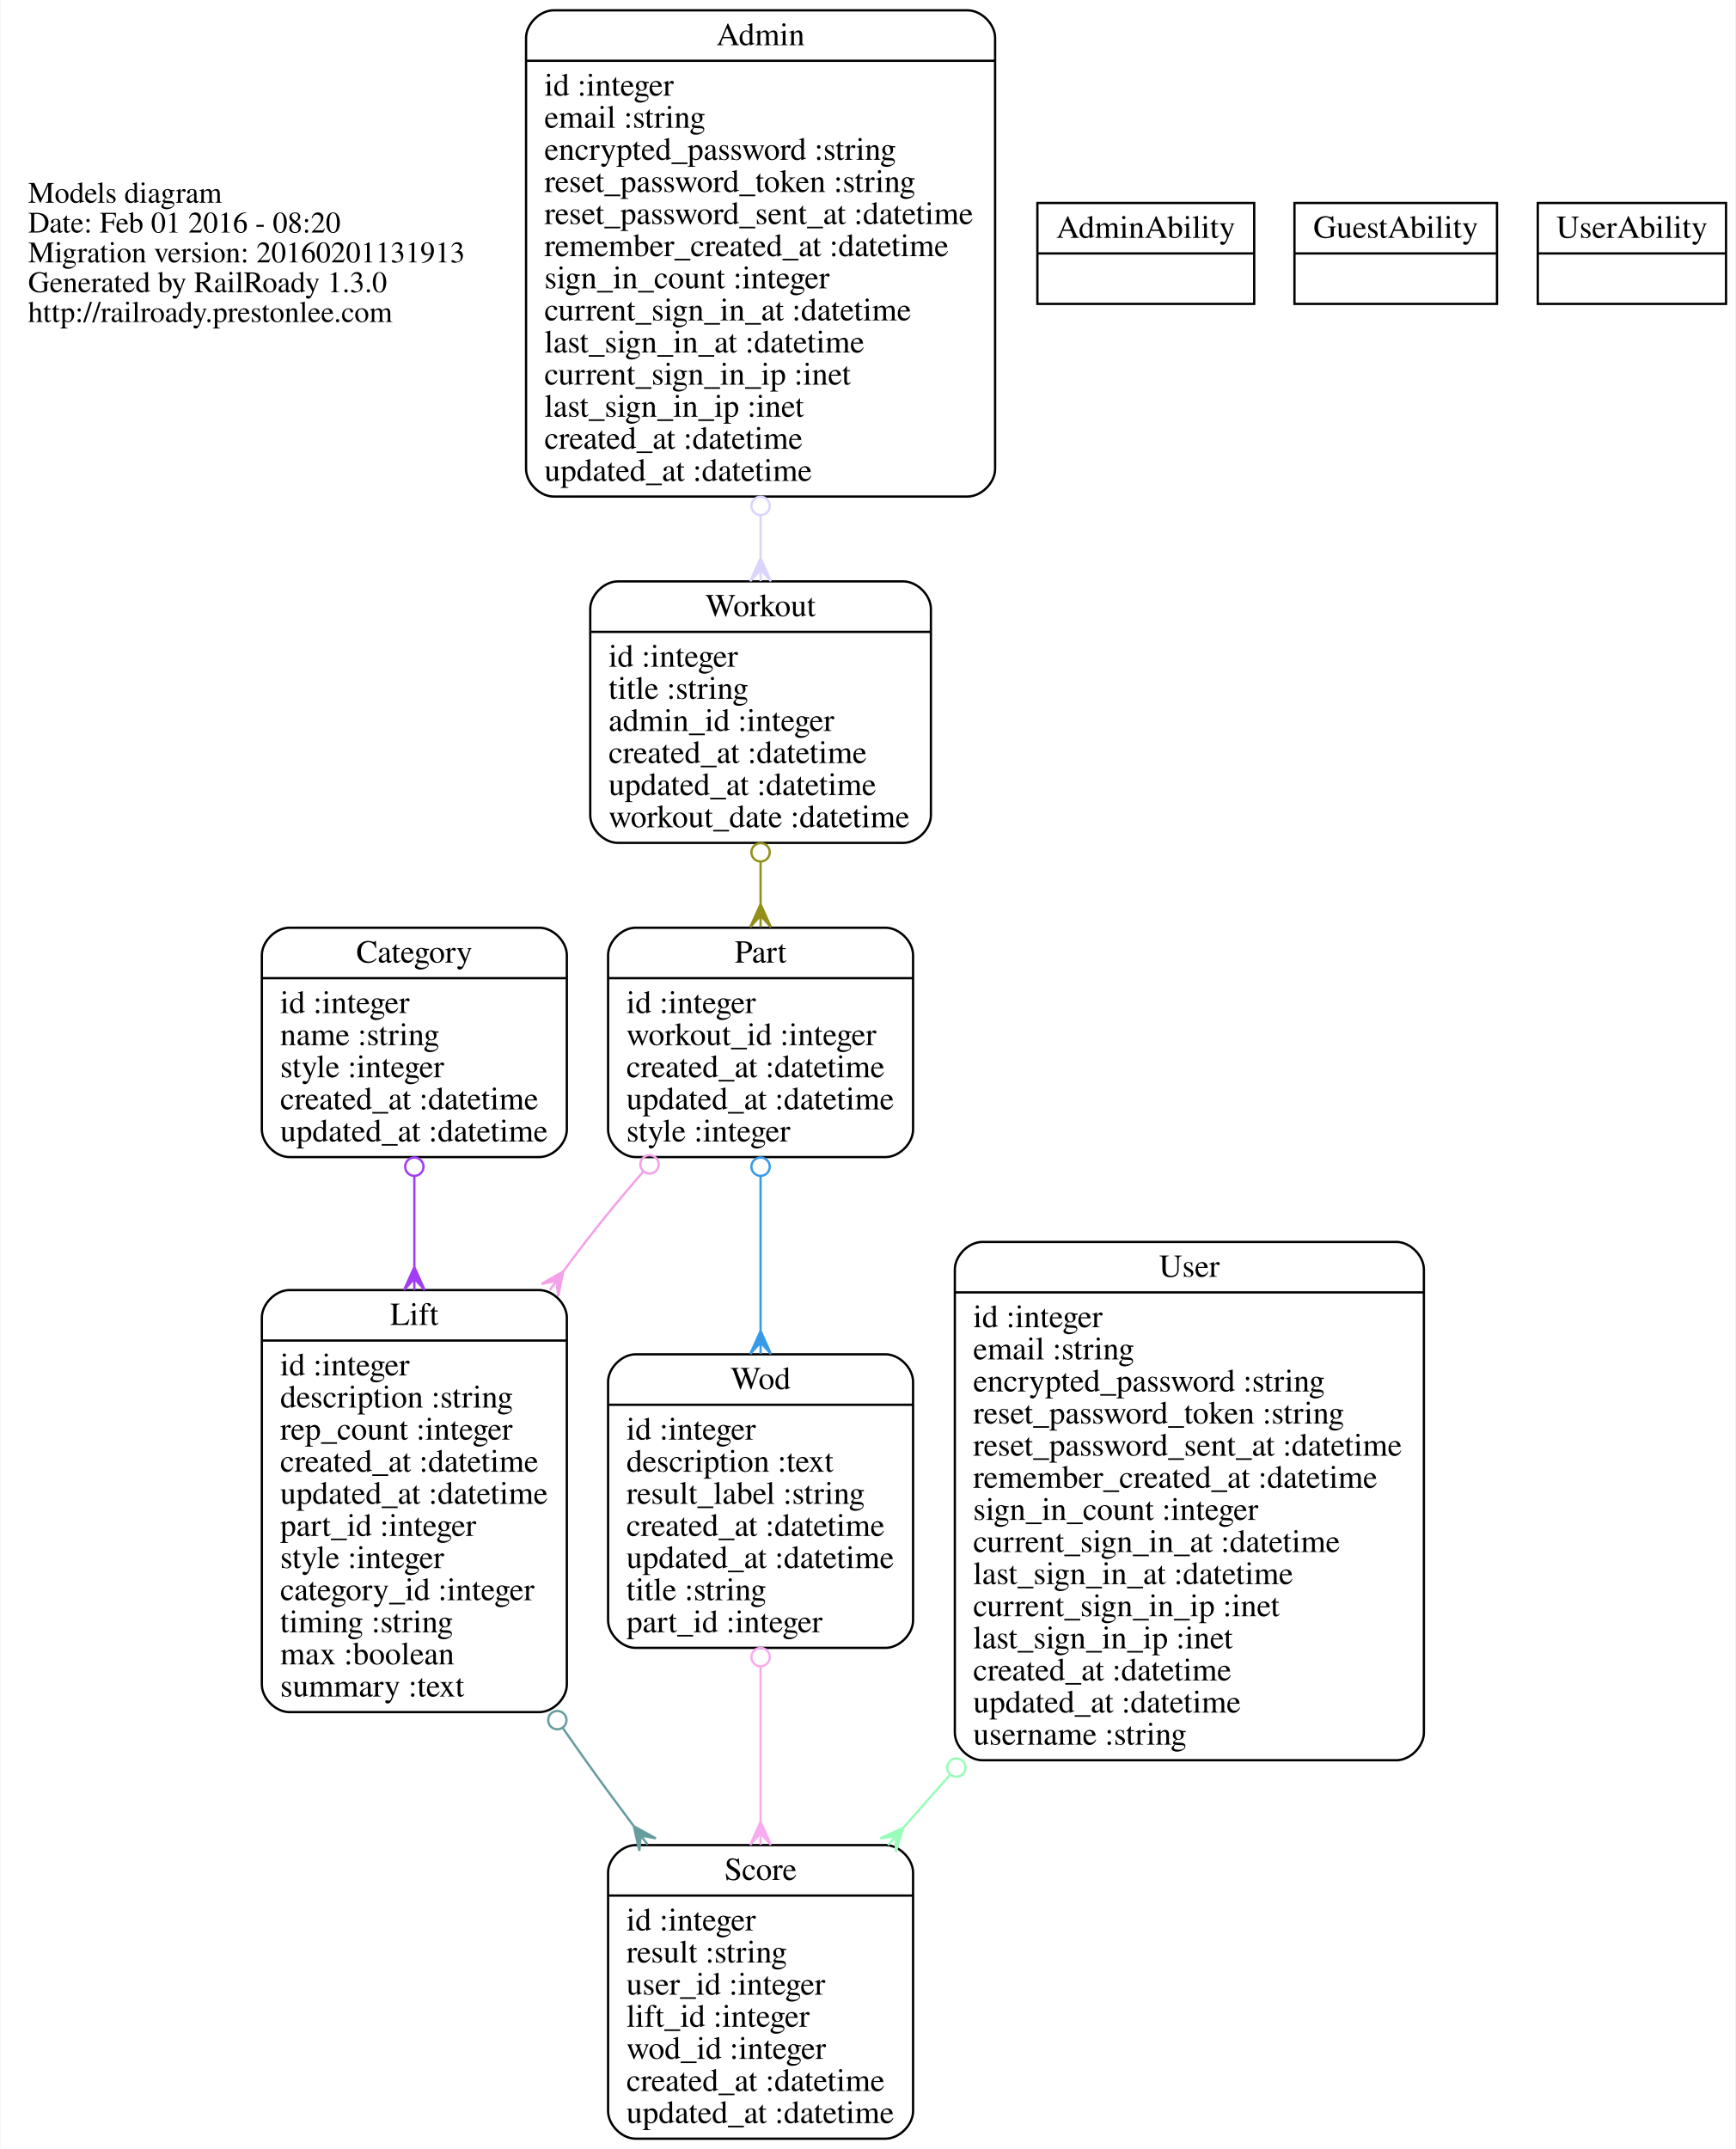
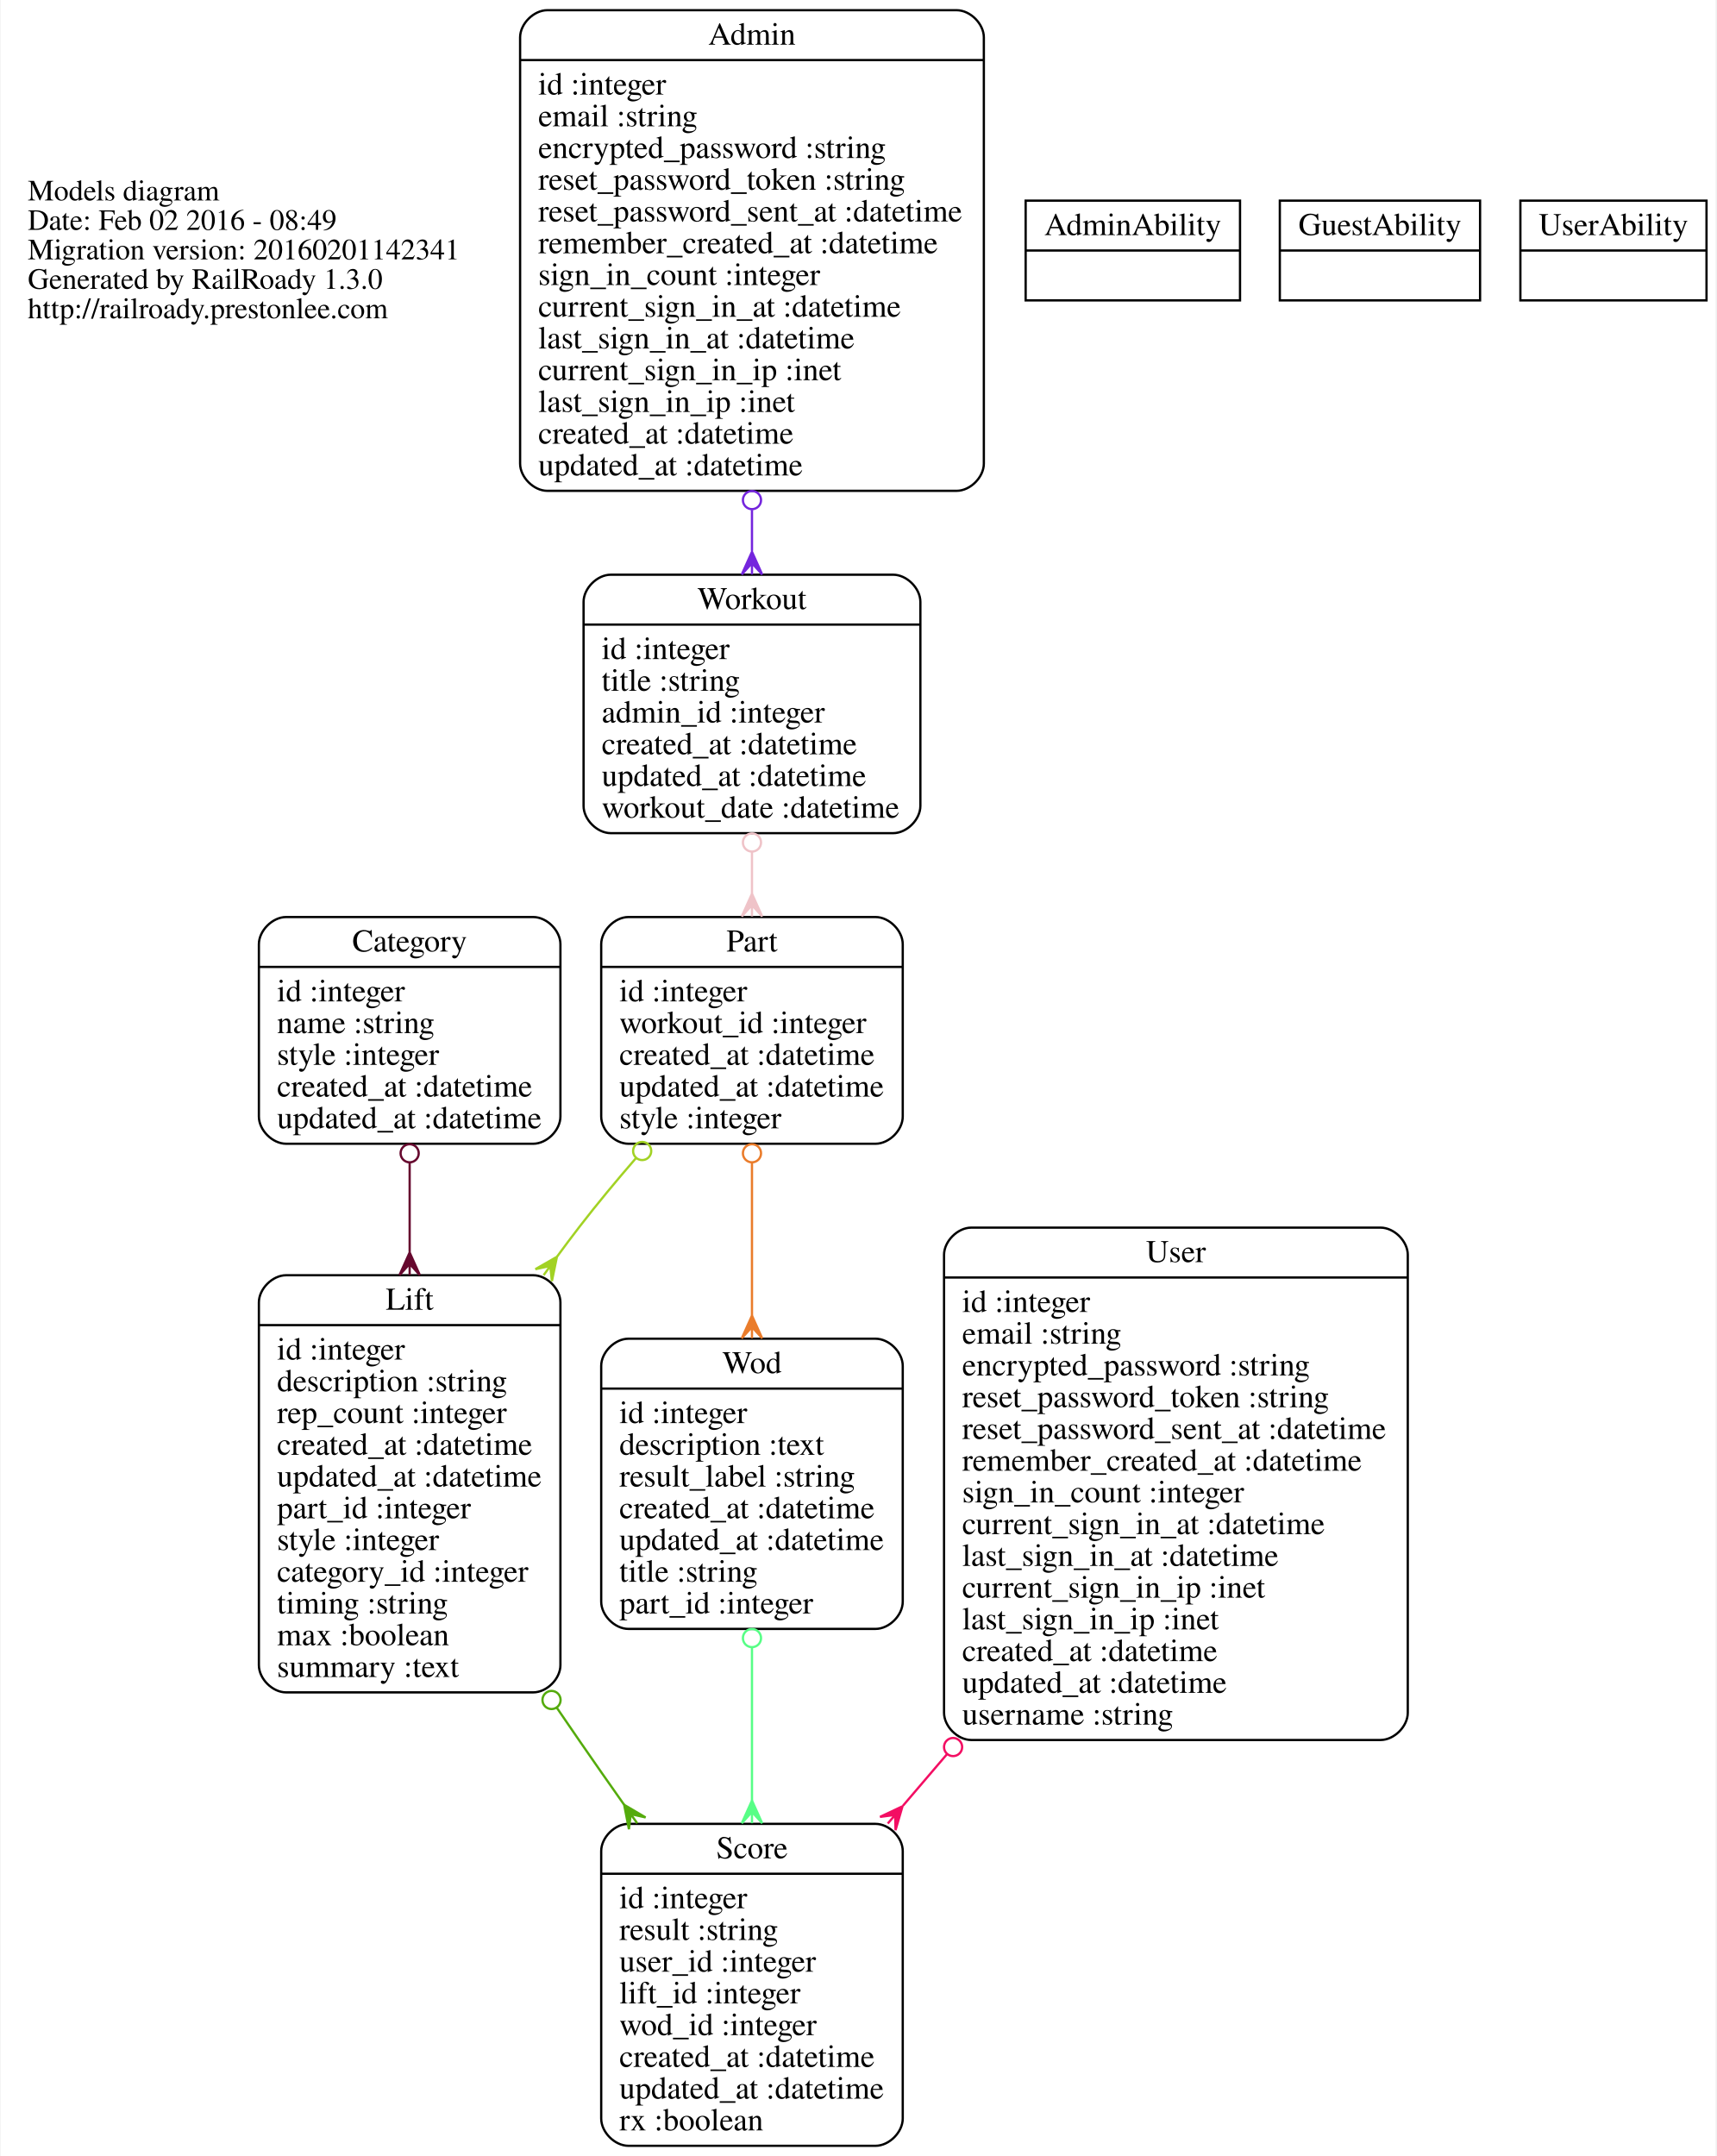
- <svg xmlns="http://www.w3.org/2000/svg" width="757pt" height="937pt" viewBox="0.00 0.00 756.50 937.00">
-   <g id="graph0" class="graph" transform="scale(1 1) rotate(0) translate(4 933)">
-     <polygon fill="white" stroke="none" points="-4,4 -4,-933 752.501,-933 752.501,4 -4,4" />
+ <svg xmlns="http://www.w3.org/2000/svg" width="757pt" height="951pt" viewBox="0.00 0.00 756.50 951.00">
+   <g id="graph0" class="graph" transform="scale(1 1) rotate(0) translate(4 947)">
+     <polygon fill="white" stroke="none" points="-4,4 -4,-947 752.501,-947 752.501,4 -4,4" />
    <g id="node1" class="node">
-       <text text-anchor="start" x="8" y="-844.6" font-family="Times,serif" font-size="13.00">Models diagram</text>
-       <text text-anchor="start" x="8" y="-831.6" font-family="Times,serif" font-size="13.00">Date: Feb 01 2016 - 08:20</text>
-       <text text-anchor="start" x="8" y="-818.6" font-family="Times,serif" font-size="13.00">Migration version: 20160201131913</text>
-       <text text-anchor="start" x="8" y="-805.6" font-family="Times,serif" font-size="13.00">Generated by RailRoady 1.3.0</text>
-       <text text-anchor="start" x="8" y="-792.6" font-family="Times,serif" font-size="13.00">http://railroady.prestonlee.com</text>
+       <text text-anchor="start" x="8" y="-858.6" font-family="Times,serif" font-size="13.00">Models diagram</text>
+       <text text-anchor="start" x="8" y="-845.6" font-family="Times,serif" font-size="13.00">Date: Feb 02 2016 - 08:49</text>
+       <text text-anchor="start" x="8" y="-832.6" font-family="Times,serif" font-size="13.00">Migration version: 20160201142341</text>
+       <text text-anchor="start" x="8" y="-819.6" font-family="Times,serif" font-size="13.00">Generated by RailRoady 1.3.0</text>
+       <text text-anchor="start" x="8" y="-806.6" font-family="Times,serif" font-size="13.00">http://railroady.prestonlee.com</text>
    </g>
    <g id="node2" class="node">
-       <path fill="none" stroke="black" d="M237.172,-716.5C237.172,-716.5 417.728,-716.5 417.728,-716.5 423.728,-716.5 429.728,-722.5 429.728,-728.5 429.728,-728.5 429.728,-916.5 429.728,-916.5 429.728,-922.5 423.728,-928.5 417.728,-928.5 417.728,-928.5 237.172,-928.5 237.172,-928.5 231.172,-928.5 225.172,-922.5 225.172,-916.5 225.172,-916.5 225.172,-728.5 225.172,-728.5 225.172,-722.5 231.172,-716.5 237.172,-716.5" />
-       <text text-anchor="middle" x="327.45" y="-913.3" font-family="Times,serif" font-size="14.00">Admin</text>
-       <polyline fill="none" stroke="black" points="225.172,-906.5 429.728,-906.5 " />
-       <text text-anchor="start" x="233.172" y="-891.3" font-family="Times,serif" font-size="14.00">id :integer</text>
-       <text text-anchor="start" x="233.172" y="-877.3" font-family="Times,serif" font-size="14.00">email :string</text>
-       <text text-anchor="start" x="233.172" y="-863.3" font-family="Times,serif" font-size="14.00">encrypted_password :string</text>
-       <text text-anchor="start" x="233.172" y="-849.3" font-family="Times,serif" font-size="14.00">reset_password_token :string</text>
-       <text text-anchor="start" x="233.172" y="-835.3" font-family="Times,serif" font-size="14.00">reset_password_sent_at :datetime</text>
-       <text text-anchor="start" x="233.172" y="-821.3" font-family="Times,serif" font-size="14.00">remember_created_at :datetime</text>
-       <text text-anchor="start" x="233.172" y="-807.3" font-family="Times,serif" font-size="14.00">sign_in_count :integer</text>
-       <text text-anchor="start" x="233.172" y="-793.3" font-family="Times,serif" font-size="14.00">current_sign_in_at :datetime</text>
-       <text text-anchor="start" x="233.172" y="-779.3" font-family="Times,serif" font-size="14.00">last_sign_in_at :datetime</text>
-       <text text-anchor="start" x="233.172" y="-765.3" font-family="Times,serif" font-size="14.00">current_sign_in_ip :inet</text>
-       <text text-anchor="start" x="233.172" y="-751.3" font-family="Times,serif" font-size="14.00">last_sign_in_ip :inet</text>
-       <text text-anchor="start" x="233.172" y="-737.3" font-family="Times,serif" font-size="14.00">created_at :datetime</text>
-       <text text-anchor="start" x="233.172" y="-723.3" font-family="Times,serif" font-size="14.00">updated_at :datetime</text>
+       <path fill="none" stroke="black" d="M237.172,-730.5C237.172,-730.5 417.728,-730.5 417.728,-730.5 423.728,-730.5 429.728,-736.5 429.728,-742.5 429.728,-742.5 429.728,-930.5 429.728,-930.5 429.728,-936.5 423.728,-942.5 417.728,-942.5 417.728,-942.5 237.172,-942.5 237.172,-942.5 231.172,-942.5 225.172,-936.5 225.172,-930.5 225.172,-930.5 225.172,-742.5 225.172,-742.5 225.172,-736.5 231.172,-730.5 237.172,-730.5" />
+       <text text-anchor="middle" x="327.45" y="-927.3" font-family="Times,serif" font-size="14.00">Admin</text>
+       <polyline fill="none" stroke="black" points="225.172,-920.5 429.728,-920.5 " />
+       <text text-anchor="start" x="233.172" y="-905.3" font-family="Times,serif" font-size="14.00">id :integer</text>
+       <text text-anchor="start" x="233.172" y="-891.3" font-family="Times,serif" font-size="14.00">email :string</text>
+       <text text-anchor="start" x="233.172" y="-877.3" font-family="Times,serif" font-size="14.00">encrypted_password :string</text>
+       <text text-anchor="start" x="233.172" y="-863.3" font-family="Times,serif" font-size="14.00">reset_password_token :string</text>
+       <text text-anchor="start" x="233.172" y="-849.3" font-family="Times,serif" font-size="14.00">reset_password_sent_at :datetime</text>
+       <text text-anchor="start" x="233.172" y="-835.3" font-family="Times,serif" font-size="14.00">remember_created_at :datetime</text>
+       <text text-anchor="start" x="233.172" y="-821.3" font-family="Times,serif" font-size="14.00">sign_in_count :integer</text>
+       <text text-anchor="start" x="233.172" y="-807.3" font-family="Times,serif" font-size="14.00">current_sign_in_at :datetime</text>
+       <text text-anchor="start" x="233.172" y="-793.3" font-family="Times,serif" font-size="14.00">last_sign_in_at :datetime</text>
+       <text text-anchor="start" x="233.172" y="-779.3" font-family="Times,serif" font-size="14.00">current_sign_in_ip :inet</text>
+       <text text-anchor="start" x="233.172" y="-765.3" font-family="Times,serif" font-size="14.00">last_sign_in_ip :inet</text>
+       <text text-anchor="start" x="233.172" y="-751.3" font-family="Times,serif" font-size="14.00">created_at :datetime</text>
+       <text text-anchor="start" x="233.172" y="-737.3" font-family="Times,serif" font-size="14.00">updated_at :datetime</text>
    </g>
    <g id="node12" class="node">
-       <path fill="none" stroke="black" d="M265.165,-565.5C265.165,-565.5 389.734,-565.5 389.734,-565.5 395.734,-565.5 401.734,-571.5 401.734,-577.5 401.734,-577.5 401.734,-667.5 401.734,-667.5 401.734,-673.5 395.734,-679.5 389.734,-679.5 389.734,-679.5 265.165,-679.5 265.165,-679.5 259.165,-679.5 253.165,-673.5 253.165,-667.5 253.165,-667.5 253.165,-577.5 253.165,-577.5 253.165,-571.5 259.165,-565.5 265.165,-565.5" />
-       <text text-anchor="middle" x="327.45" y="-664.3" font-family="Times,serif" font-size="14.00">Workout</text>
-       <polyline fill="none" stroke="black" points="253.165,-657.5 401.734,-657.5 " />
-       <text text-anchor="start" x="261.165" y="-642.3" font-family="Times,serif" font-size="14.00">id :integer</text>
-       <text text-anchor="start" x="261.165" y="-628.3" font-family="Times,serif" font-size="14.00">title :string</text>
-       <text text-anchor="start" x="261.165" y="-614.3" font-family="Times,serif" font-size="14.00">admin_id :integer</text>
-       <text text-anchor="start" x="261.165" y="-600.3" font-family="Times,serif" font-size="14.00">created_at :datetime</text>
-       <text text-anchor="start" x="261.165" y="-586.3" font-family="Times,serif" font-size="14.00">updated_at :datetime</text>
-       <text text-anchor="start" x="261.165" y="-572.3" font-family="Times,serif" font-size="14.00">workout_date :datetime</text>
+       <path fill="none" stroke="black" d="M265.165,-579.5C265.165,-579.5 389.734,-579.5 389.734,-579.5 395.734,-579.5 401.734,-585.5 401.734,-591.5 401.734,-591.5 401.734,-681.5 401.734,-681.5 401.734,-687.5 395.734,-693.5 389.734,-693.5 389.734,-693.5 265.165,-693.5 265.165,-693.5 259.165,-693.5 253.165,-687.5 253.165,-681.5 253.165,-681.5 253.165,-591.5 253.165,-591.5 253.165,-585.5 259.165,-579.5 265.165,-579.5" />
+       <text text-anchor="middle" x="327.45" y="-678.3" font-family="Times,serif" font-size="14.00">Workout</text>
+       <polyline fill="none" stroke="black" points="253.165,-671.5 401.734,-671.5 " />
+       <text text-anchor="start" x="261.165" y="-656.3" font-family="Times,serif" font-size="14.00">id :integer</text>
+       <text text-anchor="start" x="261.165" y="-642.3" font-family="Times,serif" font-size="14.00">title :string</text>
+       <text text-anchor="start" x="261.165" y="-628.3" font-family="Times,serif" font-size="14.00">admin_id :integer</text>
+       <text text-anchor="start" x="261.165" y="-614.3" font-family="Times,serif" font-size="14.00">created_at :datetime</text>
+       <text text-anchor="start" x="261.165" y="-600.3" font-family="Times,serif" font-size="14.00">updated_at :datetime</text>
+       <text text-anchor="start" x="261.165" y="-586.3" font-family="Times,serif" font-size="14.00">workout_date :datetime</text>
    </g>
    <g id="edge1" class="edge">
-       <path fill="none" stroke="#dbd4fd" d="M327.45,-708.119C327.45,-701.975 327.45,-695.907 327.45,-690.012" />
-       <ellipse fill="none" stroke="#dbd4fd" cx="327.45" cy="-712.413" rx="4" ry="4" />
-       <polygon fill="#dbd4fd" stroke="#dbd4fd" points="327.45,-689.609 331.95,-679.608 327.45,-684.609 327.45,-679.609 327.45,-679.609 327.45,-679.609 327.45,-684.609 322.95,-679.609 327.45,-689.609 327.45,-689.609" />
+       <path fill="none" stroke="#7425dd" d="M327.45,-722.119C327.45,-715.975 327.45,-709.907 327.45,-704.012" />
+       <ellipse fill="none" stroke="#7425dd" cx="327.45" cy="-726.413" rx="4" ry="4" />
+       <polygon fill="#7425dd" stroke="#7425dd" points="327.45,-703.609 331.95,-693.608 327.45,-698.609 327.45,-693.609 327.45,-693.609 327.45,-693.609 327.45,-698.609 322.95,-693.609 327.45,-703.609 327.45,-703.609" />
    </g>
    <g id="node3" class="node">
-       <polygon fill="none" stroke="black" points="448.17,-800.5 448.17,-844.5 542.729,-844.5 542.729,-800.5 448.17,-800.5" />
-       <text text-anchor="middle" x="495.45" y="-829.3" font-family="Times,serif" font-size="14.00">AdminAbility</text>
-       <polyline fill="none" stroke="black" points="448.17,-822.5 542.729,-822.5 " />
-       <text text-anchor="middle" x="495.45" y="-807.3" font-family="Times,serif" font-size="14.00"> </text>
+       <polygon fill="none" stroke="black" points="448.17,-814.5 448.17,-858.5 542.729,-858.5 542.729,-814.5 448.17,-814.5" />
+       <text text-anchor="middle" x="495.45" y="-843.3" font-family="Times,serif" font-size="14.00">AdminAbility</text>
+       <polyline fill="none" stroke="black" points="448.17,-836.5 542.729,-836.5 " />
+       <text text-anchor="middle" x="495.45" y="-821.3" font-family="Times,serif" font-size="14.00"> </text>
    </g>
    <g id="node4" class="node">
-       <path fill="none" stroke="black" d="M121.944,-428.5C121.944,-428.5 230.955,-428.5 230.955,-428.5 236.955,-428.5 242.955,-434.5 242.955,-440.5 242.955,-440.5 242.955,-516.5 242.955,-516.5 242.955,-522.5 236.955,-528.5 230.955,-528.5 230.955,-528.5 121.944,-528.5 121.944,-528.5 115.944,-528.5 109.944,-522.5 109.944,-516.5 109.944,-516.5 109.944,-440.5 109.944,-440.5 109.944,-434.5 115.944,-428.5 121.944,-428.5" />
-       <text text-anchor="middle" x="176.45" y="-513.3" font-family="Times,serif" font-size="14.00">Category</text>
-       <polyline fill="none" stroke="black" points="109.944,-506.5 242.955,-506.5 " />
-       <text text-anchor="start" x="117.944" y="-491.3" font-family="Times,serif" font-size="14.00">id :integer</text>
-       <text text-anchor="start" x="117.944" y="-477.3" font-family="Times,serif" font-size="14.00">name :string</text>
-       <text text-anchor="start" x="117.944" y="-463.3" font-family="Times,serif" font-size="14.00">style :integer</text>
-       <text text-anchor="start" x="117.944" y="-449.3" font-family="Times,serif" font-size="14.00">created_at :datetime</text>
-       <text text-anchor="start" x="117.944" y="-435.3" font-family="Times,serif" font-size="14.00">updated_at :datetime</text>
+       <path fill="none" stroke="black" d="M121.944,-442.5C121.944,-442.5 230.955,-442.5 230.955,-442.5 236.955,-442.5 242.955,-448.5 242.955,-454.5 242.955,-454.5 242.955,-530.5 242.955,-530.5 242.955,-536.5 236.955,-542.5 230.955,-542.5 230.955,-542.5 121.944,-542.5 121.944,-542.5 115.944,-542.5 109.944,-536.5 109.944,-530.5 109.944,-530.5 109.944,-454.5 109.944,-454.5 109.944,-448.5 115.944,-442.5 121.944,-442.5" />
+       <text text-anchor="middle" x="176.45" y="-527.3" font-family="Times,serif" font-size="14.00">Category</text>
+       <polyline fill="none" stroke="black" points="109.944,-520.5 242.955,-520.5 " />
+       <text text-anchor="start" x="117.944" y="-505.3" font-family="Times,serif" font-size="14.00">id :integer</text>
+       <text text-anchor="start" x="117.944" y="-491.3" font-family="Times,serif" font-size="14.00">name :string</text>
+       <text text-anchor="start" x="117.944" y="-477.3" font-family="Times,serif" font-size="14.00">style :integer</text>
+       <text text-anchor="start" x="117.944" y="-463.3" font-family="Times,serif" font-size="14.00">created_at :datetime</text>
+       <text text-anchor="start" x="117.944" y="-449.3" font-family="Times,serif" font-size="14.00">updated_at :datetime</text>
    </g>
    <g id="node6" class="node">
-       <path fill="none" stroke="black" d="M121.944,-186.5C121.944,-186.5 230.955,-186.5 230.955,-186.5 236.955,-186.5 242.955,-192.5 242.955,-198.5 242.955,-198.5 242.955,-358.5 242.955,-358.5 242.955,-364.5 236.955,-370.5 230.955,-370.5 230.955,-370.5 121.944,-370.5 121.944,-370.5 115.944,-370.5 109.944,-364.5 109.944,-358.5 109.944,-358.5 109.944,-198.5 109.944,-198.5 109.944,-192.5 115.944,-186.5 121.944,-186.5" />
-       <text text-anchor="middle" x="176.45" y="-355.3" font-family="Times,serif" font-size="14.00">Lift</text>
-       <polyline fill="none" stroke="black" points="109.944,-348.5 242.955,-348.5 " />
-       <text text-anchor="start" x="117.944" y="-333.3" font-family="Times,serif" font-size="14.00">id :integer</text>
-       <text text-anchor="start" x="117.944" y="-319.3" font-family="Times,serif" font-size="14.00">description :string</text>
-       <text text-anchor="start" x="117.944" y="-305.3" font-family="Times,serif" font-size="14.00">rep_count :integer</text>
-       <text text-anchor="start" x="117.944" y="-291.3" font-family="Times,serif" font-size="14.00">created_at :datetime</text>
-       <text text-anchor="start" x="117.944" y="-277.3" font-family="Times,serif" font-size="14.00">updated_at :datetime</text>
-       <text text-anchor="start" x="117.944" y="-263.3" font-family="Times,serif" font-size="14.00">part_id :integer</text>
-       <text text-anchor="start" x="117.944" y="-249.3" font-family="Times,serif" font-size="14.00">style :integer</text>
-       <text text-anchor="start" x="117.944" y="-235.3" font-family="Times,serif" font-size="14.00">category_id :integer</text>
-       <text text-anchor="start" x="117.944" y="-221.3" font-family="Times,serif" font-size="14.00">timing :string</text>
-       <text text-anchor="start" x="117.944" y="-207.3" font-family="Times,serif" font-size="14.00">max :boolean</text>
-       <text text-anchor="start" x="117.944" y="-193.3" font-family="Times,serif" font-size="14.00">summary :text</text>
+       <path fill="none" stroke="black" d="M121.944,-200.5C121.944,-200.5 230.955,-200.5 230.955,-200.5 236.955,-200.5 242.955,-206.5 242.955,-212.5 242.955,-212.5 242.955,-372.5 242.955,-372.5 242.955,-378.5 236.955,-384.5 230.955,-384.5 230.955,-384.5 121.944,-384.5 121.944,-384.5 115.944,-384.5 109.944,-378.5 109.944,-372.5 109.944,-372.5 109.944,-212.5 109.944,-212.5 109.944,-206.5 115.944,-200.5 121.944,-200.5" />
+       <text text-anchor="middle" x="176.45" y="-369.3" font-family="Times,serif" font-size="14.00">Lift</text>
+       <polyline fill="none" stroke="black" points="109.944,-362.5 242.955,-362.5 " />
+       <text text-anchor="start" x="117.944" y="-347.3" font-family="Times,serif" font-size="14.00">id :integer</text>
+       <text text-anchor="start" x="117.944" y="-333.3" font-family="Times,serif" font-size="14.00">description :string</text>
+       <text text-anchor="start" x="117.944" y="-319.3" font-family="Times,serif" font-size="14.00">rep_count :integer</text>
+       <text text-anchor="start" x="117.944" y="-305.3" font-family="Times,serif" font-size="14.00">created_at :datetime</text>
+       <text text-anchor="start" x="117.944" y="-291.3" font-family="Times,serif" font-size="14.00">updated_at :datetime</text>
+       <text text-anchor="start" x="117.944" y="-277.3" font-family="Times,serif" font-size="14.00">part_id :integer</text>
+       <text text-anchor="start" x="117.944" y="-263.3" font-family="Times,serif" font-size="14.00">style :integer</text>
+       <text text-anchor="start" x="117.944" y="-249.3" font-family="Times,serif" font-size="14.00">category_id :integer</text>
+       <text text-anchor="start" x="117.944" y="-235.3" font-family="Times,serif" font-size="14.00">timing :string</text>
+       <text text-anchor="start" x="117.944" y="-221.3" font-family="Times,serif" font-size="14.00">max :boolean</text>
+       <text text-anchor="start" x="117.944" y="-207.3" font-family="Times,serif" font-size="14.00">summary :text</text>
    </g>
    <g id="edge2" class="edge">
-       <path fill="none" stroke="#a13df2" d="M176.45,-419.894C176.45,-407.574 176.45,-394.21 176.45,-380.791" />
-       <ellipse fill="none" stroke="#a13df2" cx="176.45" cy="-424.302" rx="4" ry="4" />
-       <polygon fill="#a13df2" stroke="#a13df2" points="176.45,-380.534 180.95,-370.534 176.45,-375.534 176.45,-370.534 176.45,-370.534 176.45,-370.534 176.45,-375.534 171.95,-370.534 176.45,-380.534 176.45,-380.534" />
+       <path fill="none" stroke="#66082e" d="M176.45,-433.894C176.45,-421.574 176.45,-408.21 176.45,-394.791" />
+       <ellipse fill="none" stroke="#66082e" cx="176.45" cy="-438.302" rx="4" ry="4" />
+       <polygon fill="#66082e" stroke="#66082e" points="176.45,-394.534 180.95,-384.534 176.45,-389.534 176.45,-384.534 176.45,-384.534 176.45,-384.534 176.45,-389.534 171.95,-384.534 176.45,-394.534 176.45,-394.534" />
    </g>
    <g id="node5" class="node">
-       <polygon fill="none" stroke="black" points="560.284,-800.5 560.284,-844.5 648.615,-844.5 648.615,-800.5 560.284,-800.5" />
-       <text text-anchor="middle" x="604.45" y="-829.3" font-family="Times,serif" font-size="14.00">GuestAbility</text>
-       <polyline fill="none" stroke="black" points="560.284,-822.5 648.615,-822.5 " />
-       <text text-anchor="middle" x="604.45" y="-807.3" font-family="Times,serif" font-size="14.00"> </text>
+       <polygon fill="none" stroke="black" points="560.284,-814.5 560.284,-858.5 648.615,-858.5 648.615,-814.5 560.284,-814.5" />
+       <text text-anchor="middle" x="604.45" y="-843.3" font-family="Times,serif" font-size="14.00">GuestAbility</text>
+       <polyline fill="none" stroke="black" points="560.284,-836.5 648.615,-836.5 " />
+       <text text-anchor="middle" x="604.45" y="-821.3" font-family="Times,serif" font-size="14.00"> </text>
    </g>
    <g id="node8" class="node">
-       <path fill="none" stroke="black" d="M272.944,-0.5C272.944,-0.5 381.955,-0.5 381.955,-0.5 387.955,-0.5 393.955,-6.5 393.955,-12.5 393.955,-12.5 393.955,-116.5 393.955,-116.5 393.955,-122.5 387.955,-128.5 381.955,-128.5 381.955,-128.5 272.944,-128.5 272.944,-128.5 266.944,-128.5 260.944,-122.5 260.944,-116.5 260.944,-116.5 260.944,-12.5 260.944,-12.5 260.944,-6.5 266.944,-0.5 272.944,-0.5" />
-       <text text-anchor="middle" x="327.45" y="-113.3" font-family="Times,serif" font-size="14.00">Score</text>
-       <polyline fill="none" stroke="black" points="260.944,-106.5 393.955,-106.5 " />
-       <text text-anchor="start" x="268.944" y="-91.3" font-family="Times,serif" font-size="14.00">id :integer</text>
-       <text text-anchor="start" x="268.944" y="-77.3" font-family="Times,serif" font-size="14.00">result :string</text>
-       <text text-anchor="start" x="268.944" y="-63.3" font-family="Times,serif" font-size="14.00">user_id :integer</text>
-       <text text-anchor="start" x="268.944" y="-49.3" font-family="Times,serif" font-size="14.00">lift_id :integer</text>
-       <text text-anchor="start" x="268.944" y="-35.3" font-family="Times,serif" font-size="14.00">wod_id :integer</text>
-       <text text-anchor="start" x="268.944" y="-21.3" font-family="Times,serif" font-size="14.00">created_at :datetime</text>
-       <text text-anchor="start" x="268.944" y="-7.3" font-family="Times,serif" font-size="14.00">updated_at :datetime</text>
+       <path fill="none" stroke="black" d="M272.944,-0.5C272.944,-0.5 381.955,-0.5 381.955,-0.5 387.955,-0.5 393.955,-6.5 393.955,-12.5 393.955,-12.5 393.955,-130.5 393.955,-130.5 393.955,-136.5 387.955,-142.5 381.955,-142.5 381.955,-142.5 272.944,-142.5 272.944,-142.5 266.944,-142.5 260.944,-136.5 260.944,-130.5 260.944,-130.5 260.944,-12.5 260.944,-12.5 260.944,-6.5 266.944,-0.5 272.944,-0.5" />
+       <text text-anchor="middle" x="327.45" y="-127.3" font-family="Times,serif" font-size="14.00">Score</text>
+       <polyline fill="none" stroke="black" points="260.944,-120.5 393.955,-120.5 " />
+       <text text-anchor="start" x="268.944" y="-105.3" font-family="Times,serif" font-size="14.00">id :integer</text>
+       <text text-anchor="start" x="268.944" y="-91.3" font-family="Times,serif" font-size="14.00">result :string</text>
+       <text text-anchor="start" x="268.944" y="-77.3" font-family="Times,serif" font-size="14.00">user_id :integer</text>
+       <text text-anchor="start" x="268.944" y="-63.3" font-family="Times,serif" font-size="14.00">lift_id :integer</text>
+       <text text-anchor="start" x="268.944" y="-49.3" font-family="Times,serif" font-size="14.00">wod_id :integer</text>
+       <text text-anchor="start" x="268.944" y="-35.3" font-family="Times,serif" font-size="14.00">created_at :datetime</text>
+       <text text-anchor="start" x="268.944" y="-21.3" font-family="Times,serif" font-size="14.00">updated_at :datetime</text>
+       <text text-anchor="start" x="268.944" y="-7.3" font-family="Times,serif" font-size="14.00">rx :boolean</text>
    </g>
    <g id="edge3" class="edge">
-       <path fill="none" stroke="#679d9f" d="M241.217,-179.525C244.649,-174.593 248.073,-169.728 251.45,-165 257.996,-155.833 265.006,-146.301 272.024,-136.926" />
-       <ellipse fill="none" stroke="#679d9f" cx="238.814" cy="-182.996" rx="4" ry="4" />
-       <polygon fill="#679d9f" stroke="#679d9f" points="272.17,-136.732 281.778,-131.447 275.176,-132.737 278.182,-128.741 278.182,-128.741 278.182,-128.741 275.176,-132.737 274.586,-126.036 272.17,-136.732 272.17,-136.732" />
+       <path fill="none" stroke="#54ab0c" d="M241.406,-193.658C244.788,-188.691 248.151,-183.782 251.45,-179 257.735,-169.89 264.381,-160.389 271.022,-150.977" />
+       <ellipse fill="none" stroke="#54ab0c" cx="239.033" cy="-197.151" rx="4" ry="4" />
+       <polygon fill="#54ab0c" stroke="#54ab0c" points="271.074,-150.904 280.522,-145.339 273.961,-146.822 276.849,-142.74 276.849,-142.74 276.849,-142.74 273.961,-146.822 273.175,-140.141 271.074,-150.904 271.074,-150.904" />
    </g>
    <g id="node7" class="node">
-       <path fill="none" stroke="black" d="M272.944,-428.5C272.944,-428.5 381.955,-428.5 381.955,-428.5 387.955,-428.5 393.955,-434.5 393.955,-440.5 393.955,-440.5 393.955,-516.5 393.955,-516.5 393.955,-522.5 387.955,-528.5 381.955,-528.5 381.955,-528.5 272.944,-528.5 272.944,-528.5 266.944,-528.5 260.944,-522.5 260.944,-516.5 260.944,-516.5 260.944,-440.5 260.944,-440.5 260.944,-434.5 266.944,-428.5 272.944,-428.5" />
-       <text text-anchor="middle" x="327.45" y="-513.3" font-family="Times,serif" font-size="14.00">Part</text>
-       <polyline fill="none" stroke="black" points="260.944,-506.5 393.955,-506.5 " />
-       <text text-anchor="start" x="268.944" y="-491.3" font-family="Times,serif" font-size="14.00">id :integer</text>
-       <text text-anchor="start" x="268.944" y="-477.3" font-family="Times,serif" font-size="14.00">workout_id :integer</text>
-       <text text-anchor="start" x="268.944" y="-463.3" font-family="Times,serif" font-size="14.00">created_at :datetime</text>
-       <text text-anchor="start" x="268.944" y="-449.3" font-family="Times,serif" font-size="14.00">updated_at :datetime</text>
-       <text text-anchor="start" x="268.944" y="-435.3" font-family="Times,serif" font-size="14.00">style :integer</text>
+       <path fill="none" stroke="black" d="M272.944,-442.5C272.944,-442.5 381.955,-442.5 381.955,-442.5 387.955,-442.5 393.955,-448.5 393.955,-454.5 393.955,-454.5 393.955,-530.5 393.955,-530.5 393.955,-536.5 387.955,-542.5 381.955,-542.5 381.955,-542.5 272.944,-542.5 272.944,-542.5 266.944,-542.5 260.944,-536.5 260.944,-530.5 260.944,-530.5 260.944,-454.5 260.944,-454.5 260.944,-448.5 266.944,-442.5 272.944,-442.5" />
+       <text text-anchor="middle" x="327.45" y="-527.3" font-family="Times,serif" font-size="14.00">Part</text>
+       <polyline fill="none" stroke="black" points="260.944,-520.5 393.955,-520.5 " />
+       <text text-anchor="start" x="268.944" y="-505.3" font-family="Times,serif" font-size="14.00">id :integer</text>
+       <text text-anchor="start" x="268.944" y="-491.3" font-family="Times,serif" font-size="14.00">workout_id :integer</text>
+       <text text-anchor="start" x="268.944" y="-477.3" font-family="Times,serif" font-size="14.00">created_at :datetime</text>
+       <text text-anchor="start" x="268.944" y="-463.3" font-family="Times,serif" font-size="14.00">updated_at :datetime</text>
+       <text text-anchor="start" x="268.944" y="-449.3" font-family="Times,serif" font-size="14.00">style :integer</text>
    </g>
    <g id="edge4" class="edge">
-       <path fill="none" stroke="#f3a1e9" d="M276.336,-422.23C267.786,-412.361 259.187,-402.025 251.45,-392 248.133,-387.703 244.804,-383.264 241.491,-378.744" />
-       <ellipse fill="none" stroke="#f3a1e9" cx="279.014" cy="-425.296" rx="4" ry="4" />
-       <polygon fill="#f3a1e9" stroke="#f3a1e9" points="241.413,-378.637 239.198,-367.897 238.482,-374.585 235.552,-370.534 235.552,-370.534 235.552,-370.534 238.482,-374.585 231.906,-373.172 241.413,-378.637 241.413,-378.637" />
+       <path fill="none" stroke="#a2d224" d="M276.336,-436.23C267.786,-426.361 259.187,-416.025 251.45,-406 248.133,-401.703 244.804,-397.264 241.491,-392.744" />
+       <ellipse fill="none" stroke="#a2d224" cx="279.014" cy="-439.296" rx="4" ry="4" />
+       <polygon fill="#a2d224" stroke="#a2d224" points="241.413,-392.637 239.198,-381.897 238.482,-388.585 235.552,-384.534 235.552,-384.534 235.552,-384.534 238.482,-388.585 231.906,-387.172 241.413,-392.637 241.413,-392.637" />
    </g>
    <g id="node11" class="node">
-       <path fill="none" stroke="black" d="M272.944,-214.5C272.944,-214.5 381.955,-214.5 381.955,-214.5 387.955,-214.5 393.955,-220.5 393.955,-226.5 393.955,-226.5 393.955,-330.5 393.955,-330.5 393.955,-336.5 387.955,-342.5 381.955,-342.5 381.955,-342.5 272.944,-342.5 272.944,-342.5 266.944,-342.5 260.944,-336.5 260.944,-330.5 260.944,-330.5 260.944,-226.5 260.944,-226.5 260.944,-220.5 266.944,-214.5 272.944,-214.5" />
-       <text text-anchor="middle" x="327.45" y="-327.3" font-family="Times,serif" font-size="14.00">Wod</text>
-       <polyline fill="none" stroke="black" points="260.944,-320.5 393.955,-320.5 " />
-       <text text-anchor="start" x="268.944" y="-305.3" font-family="Times,serif" font-size="14.00">id :integer</text>
-       <text text-anchor="start" x="268.944" y="-291.3" font-family="Times,serif" font-size="14.00">description :text</text>
-       <text text-anchor="start" x="268.944" y="-277.3" font-family="Times,serif" font-size="14.00">result_label :string</text>
-       <text text-anchor="start" x="268.944" y="-263.3" font-family="Times,serif" font-size="14.00">created_at :datetime</text>
-       <text text-anchor="start" x="268.944" y="-249.3" font-family="Times,serif" font-size="14.00">updated_at :datetime</text>
-       <text text-anchor="start" x="268.944" y="-235.3" font-family="Times,serif" font-size="14.00">title :string</text>
-       <text text-anchor="start" x="268.944" y="-221.3" font-family="Times,serif" font-size="14.00">part_id :integer</text>
+       <path fill="none" stroke="black" d="M272.944,-228.5C272.944,-228.5 381.955,-228.5 381.955,-228.5 387.955,-228.5 393.955,-234.5 393.955,-240.5 393.955,-240.5 393.955,-344.5 393.955,-344.5 393.955,-350.5 387.955,-356.5 381.955,-356.5 381.955,-356.5 272.944,-356.5 272.944,-356.5 266.944,-356.5 260.944,-350.5 260.944,-344.5 260.944,-344.5 260.944,-240.5 260.944,-240.5 260.944,-234.5 266.944,-228.5 272.944,-228.5" />
+       <text text-anchor="middle" x="327.45" y="-341.3" font-family="Times,serif" font-size="14.00">Wod</text>
+       <polyline fill="none" stroke="black" points="260.944,-334.5 393.955,-334.5 " />
+       <text text-anchor="start" x="268.944" y="-319.3" font-family="Times,serif" font-size="14.00">id :integer</text>
+       <text text-anchor="start" x="268.944" y="-305.3" font-family="Times,serif" font-size="14.00">description :text</text>
+       <text text-anchor="start" x="268.944" y="-291.3" font-family="Times,serif" font-size="14.00">result_label :string</text>
+       <text text-anchor="start" x="268.944" y="-277.3" font-family="Times,serif" font-size="14.00">created_at :datetime</text>
+       <text text-anchor="start" x="268.944" y="-263.3" font-family="Times,serif" font-size="14.00">updated_at :datetime</text>
+       <text text-anchor="start" x="268.944" y="-249.3" font-family="Times,serif" font-size="14.00">title :string</text>
+       <text text-anchor="start" x="268.944" y="-235.3" font-family="Times,serif" font-size="14.00">part_id :integer</text>
    </g>
    <g id="edge5" class="edge">
-       <path fill="none" stroke="#379be8" d="M327.45,-420.236C327.45,-399.182 327.45,-375.044 327.45,-352.773" />
-       <ellipse fill="none" stroke="#379be8" cx="327.45" cy="-424.302" rx="4" ry="4" />
-       <polygon fill="#379be8" stroke="#379be8" points="327.45,-352.69 331.95,-342.69 327.45,-347.69 327.45,-342.69 327.45,-342.69 327.45,-342.69 327.45,-347.69 322.95,-342.69 327.45,-352.69 327.45,-352.69" />
+       <path fill="none" stroke="#ea7c2b" d="M327.45,-434.236C327.45,-413.182 327.45,-389.044 327.45,-366.773" />
+       <ellipse fill="none" stroke="#ea7c2b" cx="327.45" cy="-438.302" rx="4" ry="4" />
+       <polygon fill="#ea7c2b" stroke="#ea7c2b" points="327.45,-366.69 331.95,-356.69 327.45,-361.69 327.45,-356.69 327.45,-356.69 327.45,-356.69 327.45,-361.69 322.95,-356.69 327.45,-366.69 327.45,-366.69" />
    </g>
    <g id="node9" class="node">
-       <path fill="none" stroke="black" d="M424.172,-165.5C424.172,-165.5 604.728,-165.5 604.728,-165.5 610.728,-165.5 616.728,-171.5 616.728,-177.5 616.728,-177.5 616.728,-379.5 616.728,-379.5 616.728,-385.5 610.728,-391.5 604.728,-391.5 604.728,-391.5 424.172,-391.5 424.172,-391.5 418.172,-391.5 412.172,-385.5 412.172,-379.5 412.172,-379.5 412.172,-177.5 412.172,-177.5 412.172,-171.5 418.172,-165.5 424.172,-165.5" />
-       <text text-anchor="middle" x="514.45" y="-376.3" font-family="Times,serif" font-size="14.00">User</text>
-       <polyline fill="none" stroke="black" points="412.172,-369.5 616.728,-369.5 " />
-       <text text-anchor="start" x="420.172" y="-354.3" font-family="Times,serif" font-size="14.00">id :integer</text>
-       <text text-anchor="start" x="420.172" y="-340.3" font-family="Times,serif" font-size="14.00">email :string</text>
-       <text text-anchor="start" x="420.172" y="-326.3" font-family="Times,serif" font-size="14.00">encrypted_password :string</text>
-       <text text-anchor="start" x="420.172" y="-312.3" font-family="Times,serif" font-size="14.00">reset_password_token :string</text>
-       <text text-anchor="start" x="420.172" y="-298.3" font-family="Times,serif" font-size="14.00">reset_password_sent_at :datetime</text>
-       <text text-anchor="start" x="420.172" y="-284.3" font-family="Times,serif" font-size="14.00">remember_created_at :datetime</text>
-       <text text-anchor="start" x="420.172" y="-270.3" font-family="Times,serif" font-size="14.00">sign_in_count :integer</text>
-       <text text-anchor="start" x="420.172" y="-256.3" font-family="Times,serif" font-size="14.00">current_sign_in_at :datetime</text>
-       <text text-anchor="start" x="420.172" y="-242.3" font-family="Times,serif" font-size="14.00">last_sign_in_at :datetime</text>
-       <text text-anchor="start" x="420.172" y="-228.3" font-family="Times,serif" font-size="14.00">current_sign_in_ip :inet</text>
-       <text text-anchor="start" x="420.172" y="-214.3" font-family="Times,serif" font-size="14.00">last_sign_in_ip :inet</text>
-       <text text-anchor="start" x="420.172" y="-200.3" font-family="Times,serif" font-size="14.00">created_at :datetime</text>
-       <text text-anchor="start" x="420.172" y="-186.3" font-family="Times,serif" font-size="14.00">updated_at :datetime</text>
-       <text text-anchor="start" x="420.172" y="-172.3" font-family="Times,serif" font-size="14.00">username :string</text>
+       <path fill="none" stroke="black" d="M424.172,-179.5C424.172,-179.5 604.728,-179.5 604.728,-179.5 610.728,-179.5 616.728,-185.5 616.728,-191.5 616.728,-191.5 616.728,-393.5 616.728,-393.5 616.728,-399.5 610.728,-405.5 604.728,-405.5 604.728,-405.5 424.172,-405.5 424.172,-405.5 418.172,-405.5 412.172,-399.5 412.172,-393.5 412.172,-393.5 412.172,-191.5 412.172,-191.5 412.172,-185.5 418.172,-179.5 424.172,-179.5" />
+       <text text-anchor="middle" x="514.45" y="-390.3" font-family="Times,serif" font-size="14.00">User</text>
+       <polyline fill="none" stroke="black" points="412.172,-383.5 616.728,-383.5 " />
+       <text text-anchor="start" x="420.172" y="-368.3" font-family="Times,serif" font-size="14.00">id :integer</text>
+       <text text-anchor="start" x="420.172" y="-354.3" font-family="Times,serif" font-size="14.00">email :string</text>
+       <text text-anchor="start" x="420.172" y="-340.3" font-family="Times,serif" font-size="14.00">encrypted_password :string</text>
+       <text text-anchor="start" x="420.172" y="-326.3" font-family="Times,serif" font-size="14.00">reset_password_token :string</text>
+       <text text-anchor="start" x="420.172" y="-312.3" font-family="Times,serif" font-size="14.00">reset_password_sent_at :datetime</text>
+       <text text-anchor="start" x="420.172" y="-298.3" font-family="Times,serif" font-size="14.00">remember_created_at :datetime</text>
+       <text text-anchor="start" x="420.172" y="-284.3" font-family="Times,serif" font-size="14.00">sign_in_count :integer</text>
+       <text text-anchor="start" x="420.172" y="-270.3" font-family="Times,serif" font-size="14.00">current_sign_in_at :datetime</text>
+       <text text-anchor="start" x="420.172" y="-256.3" font-family="Times,serif" font-size="14.00">last_sign_in_at :datetime</text>
+       <text text-anchor="start" x="420.172" y="-242.3" font-family="Times,serif" font-size="14.00">current_sign_in_ip :inet</text>
+       <text text-anchor="start" x="420.172" y="-228.3" font-family="Times,serif" font-size="14.00">last_sign_in_ip :inet</text>
+       <text text-anchor="start" x="420.172" y="-214.3" font-family="Times,serif" font-size="14.00">created_at :datetime</text>
+       <text text-anchor="start" x="420.172" y="-200.3" font-family="Times,serif" font-size="14.00">updated_at :datetime</text>
+       <text text-anchor="start" x="420.172" y="-186.3" font-family="Times,serif" font-size="14.00">username :string</text>
    </g>
    <g id="edge6" class="edge">
-       <path fill="none" stroke="#99fcba" d="M410.009,-159.097C403.21,-151.389 396.489,-143.77 389.993,-136.405" />
-       <ellipse fill="none" stroke="#99fcba" cx="412.828" cy="-162.292" rx="4" ry="4" />
-       <polygon fill="#99fcba" stroke="#99fcba" points="389.655,-136.021 386.414,-125.545 386.347,-132.272 383.04,-128.522 383.04,-128.522 383.04,-128.522 386.347,-132.272 379.665,-131.499 389.655,-136.021 389.655,-136.021" />
+       <path fill="none" stroke="#f30e63" d="M413.501,-173.277C406.953,-165.609 400.455,-157.998 394.135,-150.596" />
+       <ellipse fill="none" stroke="#f30e63" cx="416.161" cy="-176.392" rx="4" ry="4" />
+       <polygon fill="#f30e63" stroke="#f30e63" points="393.847,-150.259 390.775,-139.732 390.6,-146.457 387.353,-142.654 387.353,-142.654 387.353,-142.654 390.6,-146.457 383.931,-145.576 393.847,-150.259 393.847,-150.259" />
    </g>
    <g id="node10" class="node">
-       <polygon fill="none" stroke="black" points="666.398,-800.5 666.398,-844.5 748.501,-844.5 748.501,-800.5 666.398,-800.5" />
-       <text text-anchor="middle" x="707.45" y="-829.3" font-family="Times,serif" font-size="14.00">UserAbility</text>
-       <polyline fill="none" stroke="black" points="666.398,-822.5 748.501,-822.5 " />
-       <text text-anchor="middle" x="707.45" y="-807.3" font-family="Times,serif" font-size="14.00"> </text>
+       <polygon fill="none" stroke="black" points="666.398,-814.5 666.398,-858.5 748.501,-858.5 748.501,-814.5 666.398,-814.5" />
+       <text text-anchor="middle" x="707.45" y="-843.3" font-family="Times,serif" font-size="14.00">UserAbility</text>
+       <polyline fill="none" stroke="black" points="666.398,-836.5 748.501,-836.5 " />
+       <text text-anchor="middle" x="707.45" y="-821.3" font-family="Times,serif" font-size="14.00"> </text>
    </g>
    <g id="edge7" class="edge">
-       <path fill="none" stroke="#f8acf0" d="M327.45,-206.408C327.45,-184.682 327.45,-160.753 327.45,-138.878" />
-       <ellipse fill="none" stroke="#f8acf0" cx="327.45" cy="-210.467" rx="4" ry="4" />
-       <polygon fill="#f8acf0" stroke="#f8acf0" points="327.45,-138.656 331.95,-128.656 327.45,-133.656 327.45,-128.656 327.45,-128.656 327.45,-128.656 327.45,-133.656 322.95,-128.656 327.45,-138.656 327.45,-138.656" />
+       <path fill="none" stroke="#57fe86" d="M327.45,-220.156C327.45,-198.631 327.45,-174.858 327.45,-152.792" />
+       <ellipse fill="none" stroke="#57fe86" cx="327.45" cy="-224.45" rx="4" ry="4" />
+       <polygon fill="#57fe86" stroke="#57fe86" points="327.45,-152.789 331.95,-142.789 327.45,-147.789 327.45,-142.789 327.45,-142.789 327.45,-142.789 327.45,-147.789 322.95,-142.789 327.45,-152.789 327.45,-152.789" />
    </g>
    <g id="edge8" class="edge">
-       <path fill="none" stroke="#93901a" d="M327.45,-557.371C327.45,-551.222 327.45,-545.003 327.45,-538.902" />
-       <ellipse fill="none" stroke="#93901a" cx="327.45" cy="-561.378" rx="4" ry="4" />
-       <polygon fill="#93901a" stroke="#93901a" points="327.45,-538.779 331.95,-528.779 327.45,-533.779 327.45,-528.779 327.45,-528.779 327.45,-528.779 327.45,-533.779 322.95,-528.779 327.45,-538.779 327.45,-538.779" />
+       <path fill="none" stroke="#efc3c8" d="M327.45,-571.371C327.45,-565.222 327.45,-559.003 327.45,-552.902" />
+       <ellipse fill="none" stroke="#efc3c8" cx="327.45" cy="-575.378" rx="4" ry="4" />
+       <polygon fill="#efc3c8" stroke="#efc3c8" points="327.45,-552.779 331.95,-542.779 327.45,-547.779 327.45,-542.779 327.45,-542.779 327.45,-542.779 327.45,-547.779 322.95,-542.779 327.45,-552.779 327.45,-552.779" />
    </g>
  </g>
</svg>
